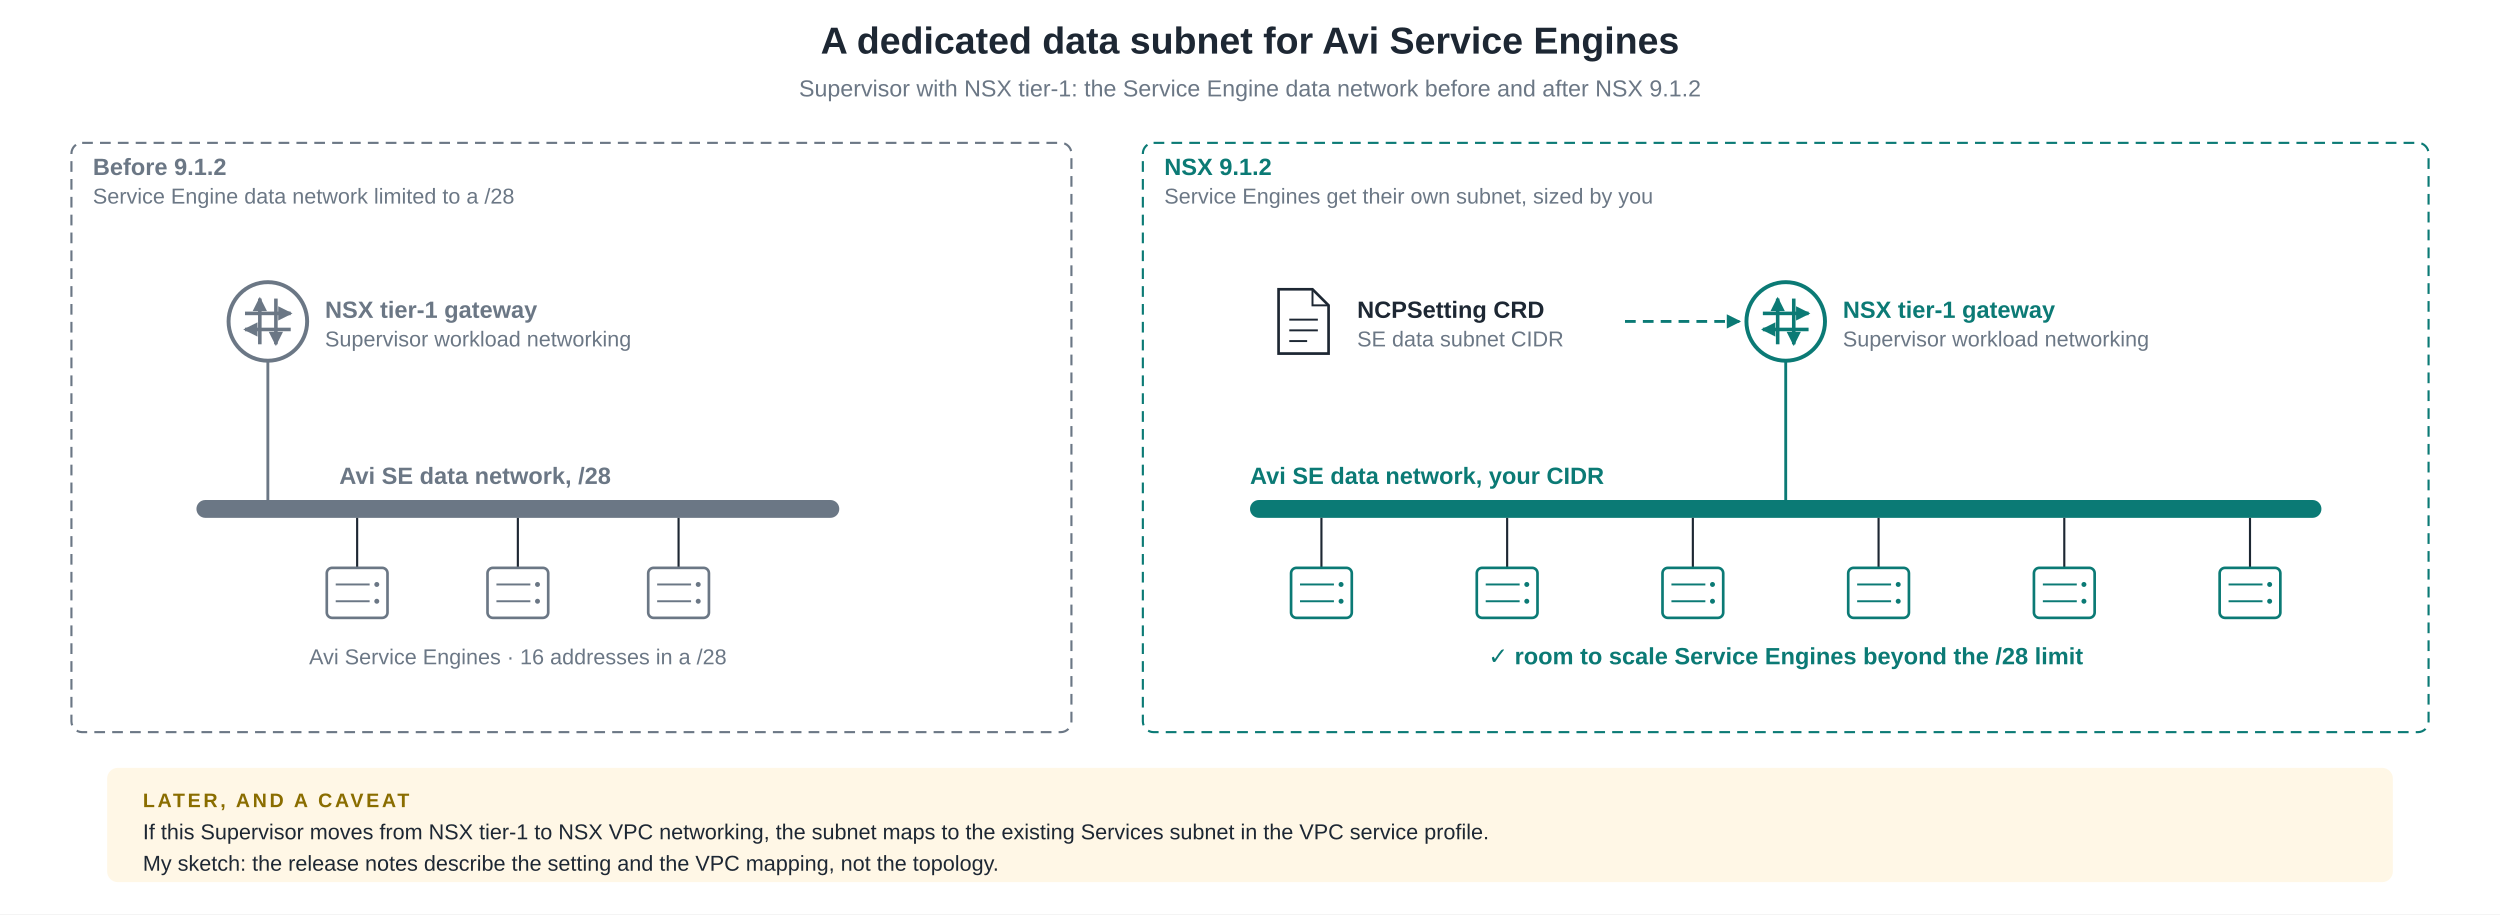
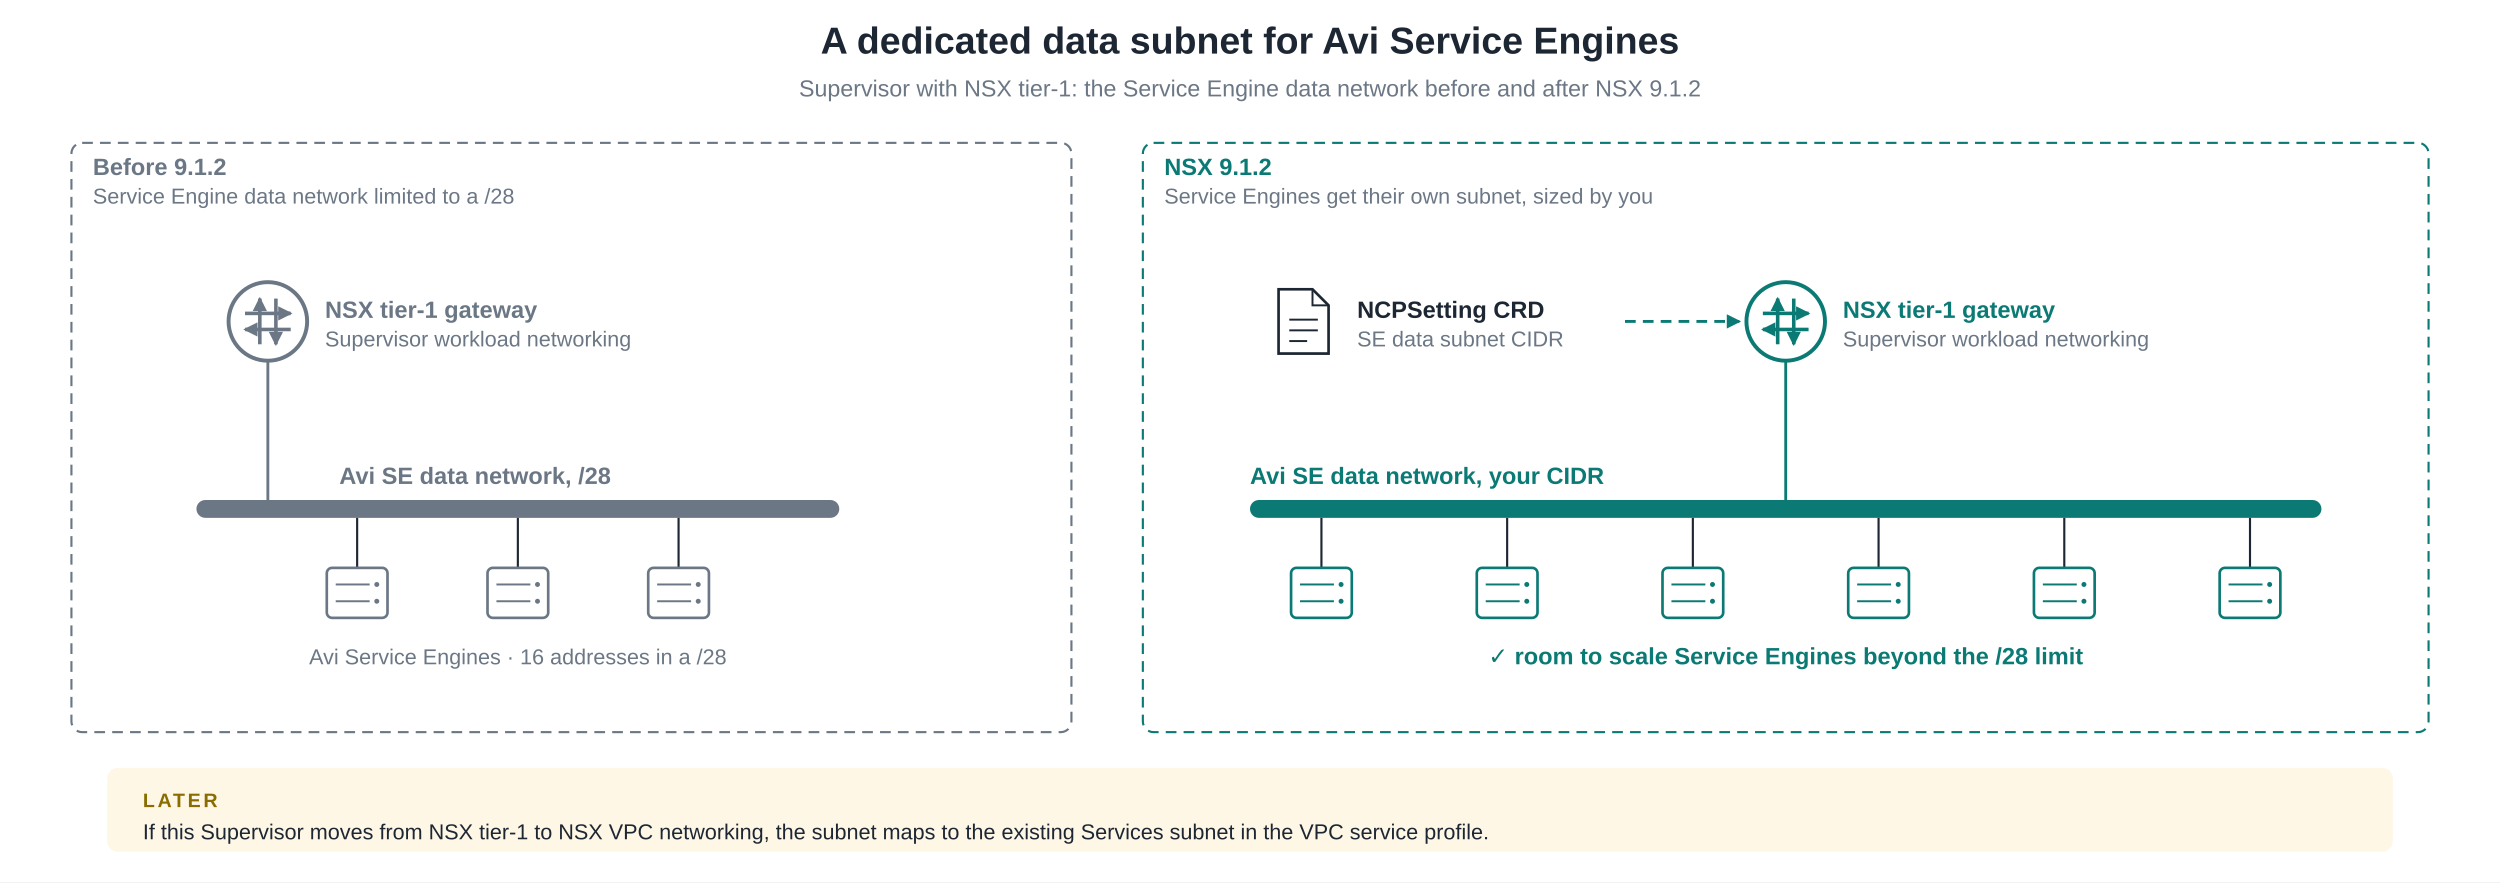
- <svg xmlns="http://www.w3.org/2000/svg" width="1400" height="512" viewBox="0 0 1400 512" font-family="Arial, Helvetica, sans-serif" font-size="13" fill="#1d2733">
-   <rect width="1400" height="512" fill="#ffffff" />
+ <svg xmlns="http://www.w3.org/2000/svg" width="1400" height="494" viewBox="0 0 1400 494" font-family="Arial, Helvetica, sans-serif" font-size="13" fill="#1d2733">
+   <rect width="1400" height="494" fill="#ffffff" />
  <defs>
    <marker id="arr" markerUnits="userSpaceOnUse" markerWidth="8" markerHeight="8" refX="7" refY="4" orient="auto">
      <path d="M0,0 L8,4 L0,8 z" fill="#1d2733" />
    </marker>
    <marker id="arrb" markerUnits="userSpaceOnUse" markerWidth="8" markerHeight="8" refX="7" refY="4" orient="auto">
      <path d="M0,0 L8,4 L0,8 z" fill="#1f4e9c" />
    </marker>
    <marker id="arrg" markerUnits="userSpaceOnUse" markerWidth="8" markerHeight="8" refX="7" refY="4" orient="auto">
      <path d="M0,0 L8,4 L0,8 z" fill="#2e7d32" />
    </marker>
    <marker id="arrt" markerUnits="userSpaceOnUse" markerWidth="8" markerHeight="8" refX="7" refY="4" orient="auto">
      <path d="M0,0 L8,4 L0,8 z" fill="#0b7a75" />
    </marker>
    <marker id="arrp" markerUnits="userSpaceOnUse" markerWidth="8" markerHeight="8" refX="7" refY="4" orient="auto">
      <path d="M0,0 L8,4 L0,8 z" fill="#5b3fa0" />
    </marker>
    <marker id="arrm" markerUnits="userSpaceOnUse" markerWidth="8" markerHeight="8" refX="7" refY="4" orient="auto">
      <path d="M0,0 L8,4 L0,8 z" fill="#6b7785" />
    </marker>
    <marker id="arry" markerUnits="userSpaceOnUse" markerWidth="8" markerHeight="8" refX="7" refY="4" orient="auto">
      <path d="M0,0 L8,4 L0,8 z" fill="#9aa5b1" />
    </marker>
  </defs>
  <text x="700.0" y="30" font-size="21" fill="#1d2733" text-anchor="middle" font-weight="bold">A dedicated data subnet for Avi Service Engines</text>
  <text x="700.0" y="54" font-size="13" fill="#6b7785" text-anchor="middle">Supervisor with NSX tier-1: the Service Engine data network before and after NSX 9.1.2</text>
  <rect x="40" y="80" width="560" height="330" rx="6" fill="none" stroke="#6b7785" stroke-width="1.2" stroke-dasharray="6 4" />
  <text x="52" y="98" font-size="13.2" fill="#6b7785" text-anchor="start" font-weight="bold">Before 9.1.2</text>
  <text x="52" y="114" font-size="12.1" fill="#6b7785" text-anchor="start">Service Engine data network limited to a /28</text>
  <circle cx="150" cy="180" r="22" fill="#ffffff" stroke="#6b7785" stroke-width="2.2" />
  <line x1="137.2" y1="175.5" x2="162.8" y2="175.5" stroke="#6b7785" stroke-width="2" marker-end="url(#arrm)" />
  <line x1="162.8" y1="184.5" x2="137.2" y2="184.5" stroke="#6b7785" stroke-width="2" marker-end="url(#arrm)" />
  <line x1="145.5" y1="192.8" x2="145.5" y2="167.2" stroke="#6b7785" stroke-width="2" marker-end="url(#arrm)" />
  <line x1="154.5" y1="167.2" x2="154.5" y2="192.8" stroke="#6b7785" stroke-width="2" marker-end="url(#arrm)" />
  <text x="182" y="178" font-size="13.2" fill="#6b7785" text-anchor="start" font-weight="bold">NSX tier-1 gateway</text>
  <text x="182" y="194" font-size="12.1" fill="#6b7785" text-anchor="start">Supervisor workload networking</text>
  <path d="M150,202 L150,280" fill="none" stroke="#6b7785" stroke-width="1.6" />
  <rect x="110" y="280" width="360" height="10" rx="5" fill="#6b7785" />
  <text x="190" y="271" font-size="13.2" fill="#6b7785" text-anchor="start" font-weight="bold">Avi SE data network, /28</text>
  <path d="M200,290 L200,318" fill="none" stroke="#1d2733" stroke-width="1.2" />
  <rect x="183" y="318" width="34" height="28" rx="3" fill="#ffffff" stroke="#6b7785" stroke-width="1.5" />
  <line x1="188" y1="327.3" x2="207" y2="327.3" stroke="#6b7785" stroke-width="1.1" />
  <circle cx="211" cy="327.3" r="1.4" fill="#6b7785" />
  <line x1="188" y1="336.7" x2="207" y2="336.7" stroke="#6b7785" stroke-width="1.1" />
  <circle cx="211" cy="336.7" r="1.4" fill="#6b7785" />
  <path d="M290,290 L290,318" fill="none" stroke="#1d2733" stroke-width="1.2" />
  <rect x="273" y="318" width="34" height="28" rx="3" fill="#ffffff" stroke="#6b7785" stroke-width="1.5" />
  <line x1="278" y1="327.3" x2="297" y2="327.3" stroke="#6b7785" stroke-width="1.1" />
  <circle cx="301" cy="327.3" r="1.4" fill="#6b7785" />
  <line x1="278" y1="336.7" x2="297" y2="336.7" stroke="#6b7785" stroke-width="1.1" />
  <circle cx="301" cy="336.7" r="1.4" fill="#6b7785" />
  <path d="M380,290 L380,318" fill="none" stroke="#1d2733" stroke-width="1.2" />
  <rect x="363" y="318" width="34" height="28" rx="3" fill="#ffffff" stroke="#6b7785" stroke-width="1.5" />
  <line x1="368" y1="327.3" x2="387" y2="327.3" stroke="#6b7785" stroke-width="1.1" />
  <circle cx="391" cy="327.3" r="1.4" fill="#6b7785" />
  <line x1="368" y1="336.7" x2="387" y2="336.7" stroke="#6b7785" stroke-width="1.1" />
  <circle cx="391" cy="336.7" r="1.4" fill="#6b7785" />
  <text x="290" y="372" font-size="12.1" fill="#6b7785" text-anchor="middle">Avi Service Engines · 16 addresses in a /28</text>
  <rect x="640" y="80" width="720" height="330" rx="6" fill="none" stroke="#0b7a75" stroke-width="1.2" stroke-dasharray="6 4" />
  <text x="652" y="98" font-size="13.2" fill="#0b7a75" text-anchor="start" font-weight="bold">NSX 9.1.2</text>
  <text x="652" y="114" font-size="12.1" fill="#6b7785" text-anchor="start">Service Engines get their own subnet, sized by you</text>
  <path d="M716,162 L735,162 L744,171 L744,198 L716,198 z" fill="#ffffff" stroke="#1d2733" stroke-width="1.5" />
  <path d="M735,162 L735,171 L744,171" fill="none" stroke="#1d2733" stroke-width="1.1" />
  <path d="M722,179 L738,179 M722,185 L738,185 M722,191 L732,191" stroke="#1d2733" stroke-width="1.1" />
  <text x="760" y="178" font-size="13.2" fill="#1d2733" text-anchor="start" font-weight="bold">NCPSetting CRD</text>
  <text x="760" y="194" font-size="12.1" fill="#6b7785" text-anchor="start">SE data subnet CIDR</text>
  <path d="M910,180 L974,180" fill="none" stroke="#0b7a75" stroke-width="1.6" stroke-dasharray="6 4" marker-end="url(#arrt)" />
  <circle cx="1000" cy="180" r="22" fill="#ffffff" stroke="#0b7a75" stroke-width="2.2" />
  <line x1="987.2" y1="175.5" x2="1012.8" y2="175.5" stroke="#0b7a75" stroke-width="2" marker-end="url(#arrt)" />
  <line x1="1012.8" y1="184.5" x2="987.2" y2="184.5" stroke="#0b7a75" stroke-width="2" marker-end="url(#arrt)" />
  <line x1="995.5" y1="192.8" x2="995.5" y2="167.2" stroke="#0b7a75" stroke-width="2" marker-end="url(#arrt)" />
  <line x1="1004.5" y1="167.2" x2="1004.5" y2="192.8" stroke="#0b7a75" stroke-width="2" marker-end="url(#arrt)" />
  <text x="1032" y="178" font-size="13.2" fill="#0b7a75" text-anchor="start" font-weight="bold">NSX tier-1 gateway</text>
  <text x="1032" y="194" font-size="12.1" fill="#6b7785" text-anchor="start">Supervisor workload networking</text>
  <path d="M1000,202 L1000,280" fill="none" stroke="#0b7a75" stroke-width="1.6" />
  <rect x="700" y="280" width="600" height="10" rx="5" fill="#0b7a75" />
  <text x="700" y="271" font-size="13.2" fill="#0b7a75" text-anchor="start" font-weight="bold">Avi SE data network, your CIDR</text>
  <path d="M740,290 L740,318" fill="none" stroke="#1d2733" stroke-width="1.2" />
  <rect x="723" y="318" width="34" height="28" rx="3" fill="#ffffff" stroke="#0b7a75" stroke-width="1.5" />
  <line x1="728" y1="327.3" x2="747" y2="327.3" stroke="#0b7a75" stroke-width="1.1" />
  <circle cx="751" cy="327.3" r="1.4" fill="#0b7a75" />
  <line x1="728" y1="336.7" x2="747" y2="336.7" stroke="#0b7a75" stroke-width="1.1" />
  <circle cx="751" cy="336.7" r="1.4" fill="#0b7a75" />
  <path d="M844,290 L844,318" fill="none" stroke="#1d2733" stroke-width="1.2" />
  <rect x="827" y="318" width="34" height="28" rx="3" fill="#ffffff" stroke="#0b7a75" stroke-width="1.5" />
  <line x1="832" y1="327.3" x2="851" y2="327.3" stroke="#0b7a75" stroke-width="1.1" />
  <circle cx="855" cy="327.3" r="1.4" fill="#0b7a75" />
  <line x1="832" y1="336.7" x2="851" y2="336.7" stroke="#0b7a75" stroke-width="1.1" />
  <circle cx="855" cy="336.7" r="1.4" fill="#0b7a75" />
  <path d="M948,290 L948,318" fill="none" stroke="#1d2733" stroke-width="1.2" />
  <rect x="931" y="318" width="34" height="28" rx="3" fill="#ffffff" stroke="#0b7a75" stroke-width="1.5" />
  <line x1="936" y1="327.3" x2="955" y2="327.3" stroke="#0b7a75" stroke-width="1.1" />
  <circle cx="959" cy="327.3" r="1.4" fill="#0b7a75" />
  <line x1="936" y1="336.7" x2="955" y2="336.7" stroke="#0b7a75" stroke-width="1.1" />
  <circle cx="959" cy="336.7" r="1.4" fill="#0b7a75" />
  <path d="M1052,290 L1052,318" fill="none" stroke="#1d2733" stroke-width="1.2" />
  <rect x="1035" y="318" width="34" height="28" rx="3" fill="#ffffff" stroke="#0b7a75" stroke-width="1.5" />
  <line x1="1040" y1="327.3" x2="1059" y2="327.3" stroke="#0b7a75" stroke-width="1.1" />
  <circle cx="1063" cy="327.3" r="1.4" fill="#0b7a75" />
  <line x1="1040" y1="336.7" x2="1059" y2="336.7" stroke="#0b7a75" stroke-width="1.1" />
  <circle cx="1063" cy="336.7" r="1.4" fill="#0b7a75" />
  <path d="M1156,290 L1156,318" fill="none" stroke="#1d2733" stroke-width="1.2" />
  <rect x="1139" y="318" width="34" height="28" rx="3" fill="#ffffff" stroke="#0b7a75" stroke-width="1.5" />
  <line x1="1144" y1="327.3" x2="1163" y2="327.3" stroke="#0b7a75" stroke-width="1.1" />
  <circle cx="1167" cy="327.3" r="1.4" fill="#0b7a75" />
  <line x1="1144" y1="336.7" x2="1163" y2="336.7" stroke="#0b7a75" stroke-width="1.1" />
  <circle cx="1167" cy="336.7" r="1.4" fill="#0b7a75" />
  <path d="M1260,290 L1260,318" fill="none" stroke="#1d2733" stroke-width="1.2" />
  <rect x="1243" y="318" width="34" height="28" rx="3" fill="#ffffff" stroke="#0b7a75" stroke-width="1.5" />
  <line x1="1248" y1="327.3" x2="1267" y2="327.3" stroke="#0b7a75" stroke-width="1.1" />
  <circle cx="1271" cy="327.3" r="1.4" fill="#0b7a75" />
  <line x1="1248" y1="336.7" x2="1267" y2="336.7" stroke="#0b7a75" stroke-width="1.1" />
  <circle cx="1271" cy="336.7" r="1.4" fill="#0b7a75" />
  <text x="1000" y="372" font-size="13.2" fill="#0b7a75" text-anchor="middle" font-weight="bold">✓  room to scale Service Engines beyond the /28 limit</text>
-   <rect x="60" y="430" width="1280" height="64" rx="6" fill="#fff7e6" stroke="none" />
-   <text x="80" y="452" font-size="11" fill="#8a6d00" text-anchor="start" font-weight="bold" letter-spacing="1.5">LATER, AND A CAVEAT</text>
+   <rect x="60" y="430" width="1280" height="47" rx="6" fill="#fff7e6" stroke="none" />
+   <text x="80" y="452" font-size="11" fill="#8a6d00" text-anchor="start" font-weight="bold" letter-spacing="1.5">LATER</text>
  <text x="80" y="470.0" font-size="12.1" fill="#1d2733" text-anchor="start">If this Supervisor moves from NSX tier-1 to NSX VPC networking, the subnet maps to the existing Services subnet in the VPC service profile.</text>
-   <text x="80" y="487.6" font-size="12.1" fill="#1d2733" text-anchor="start">My sketch: the release notes describe the setting and the VPC mapping, not the topology.</text>
</svg>
